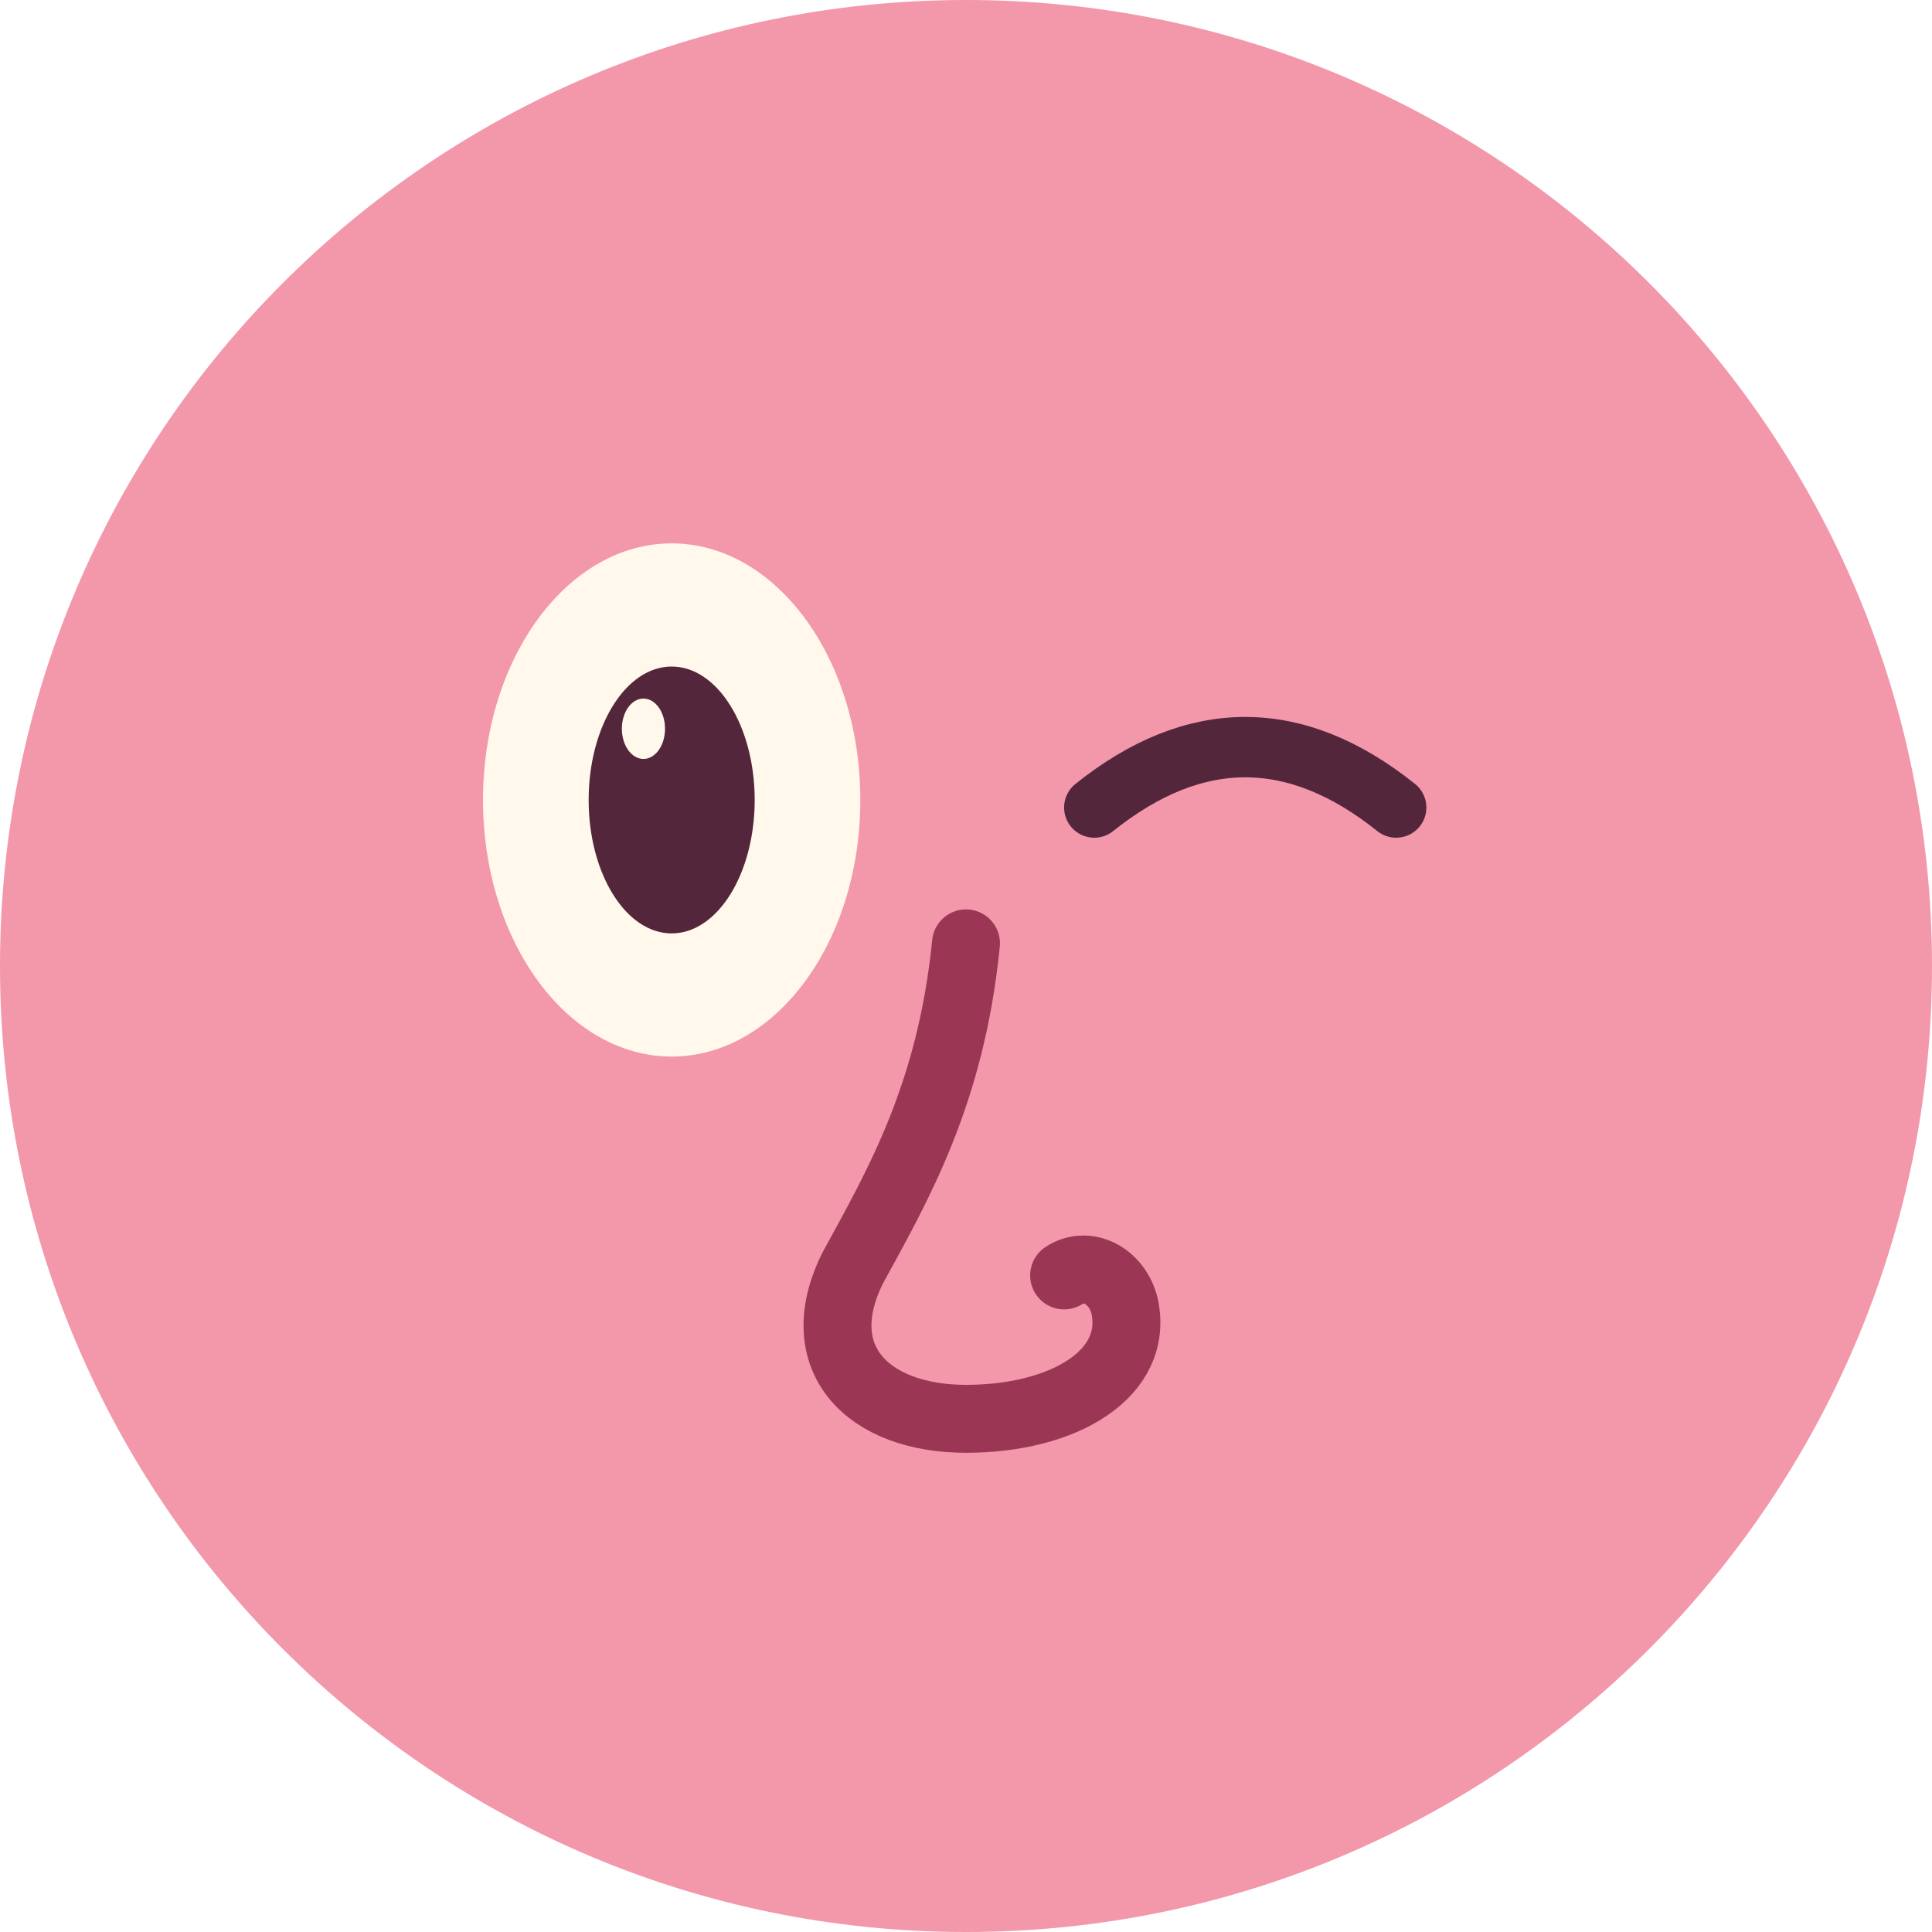
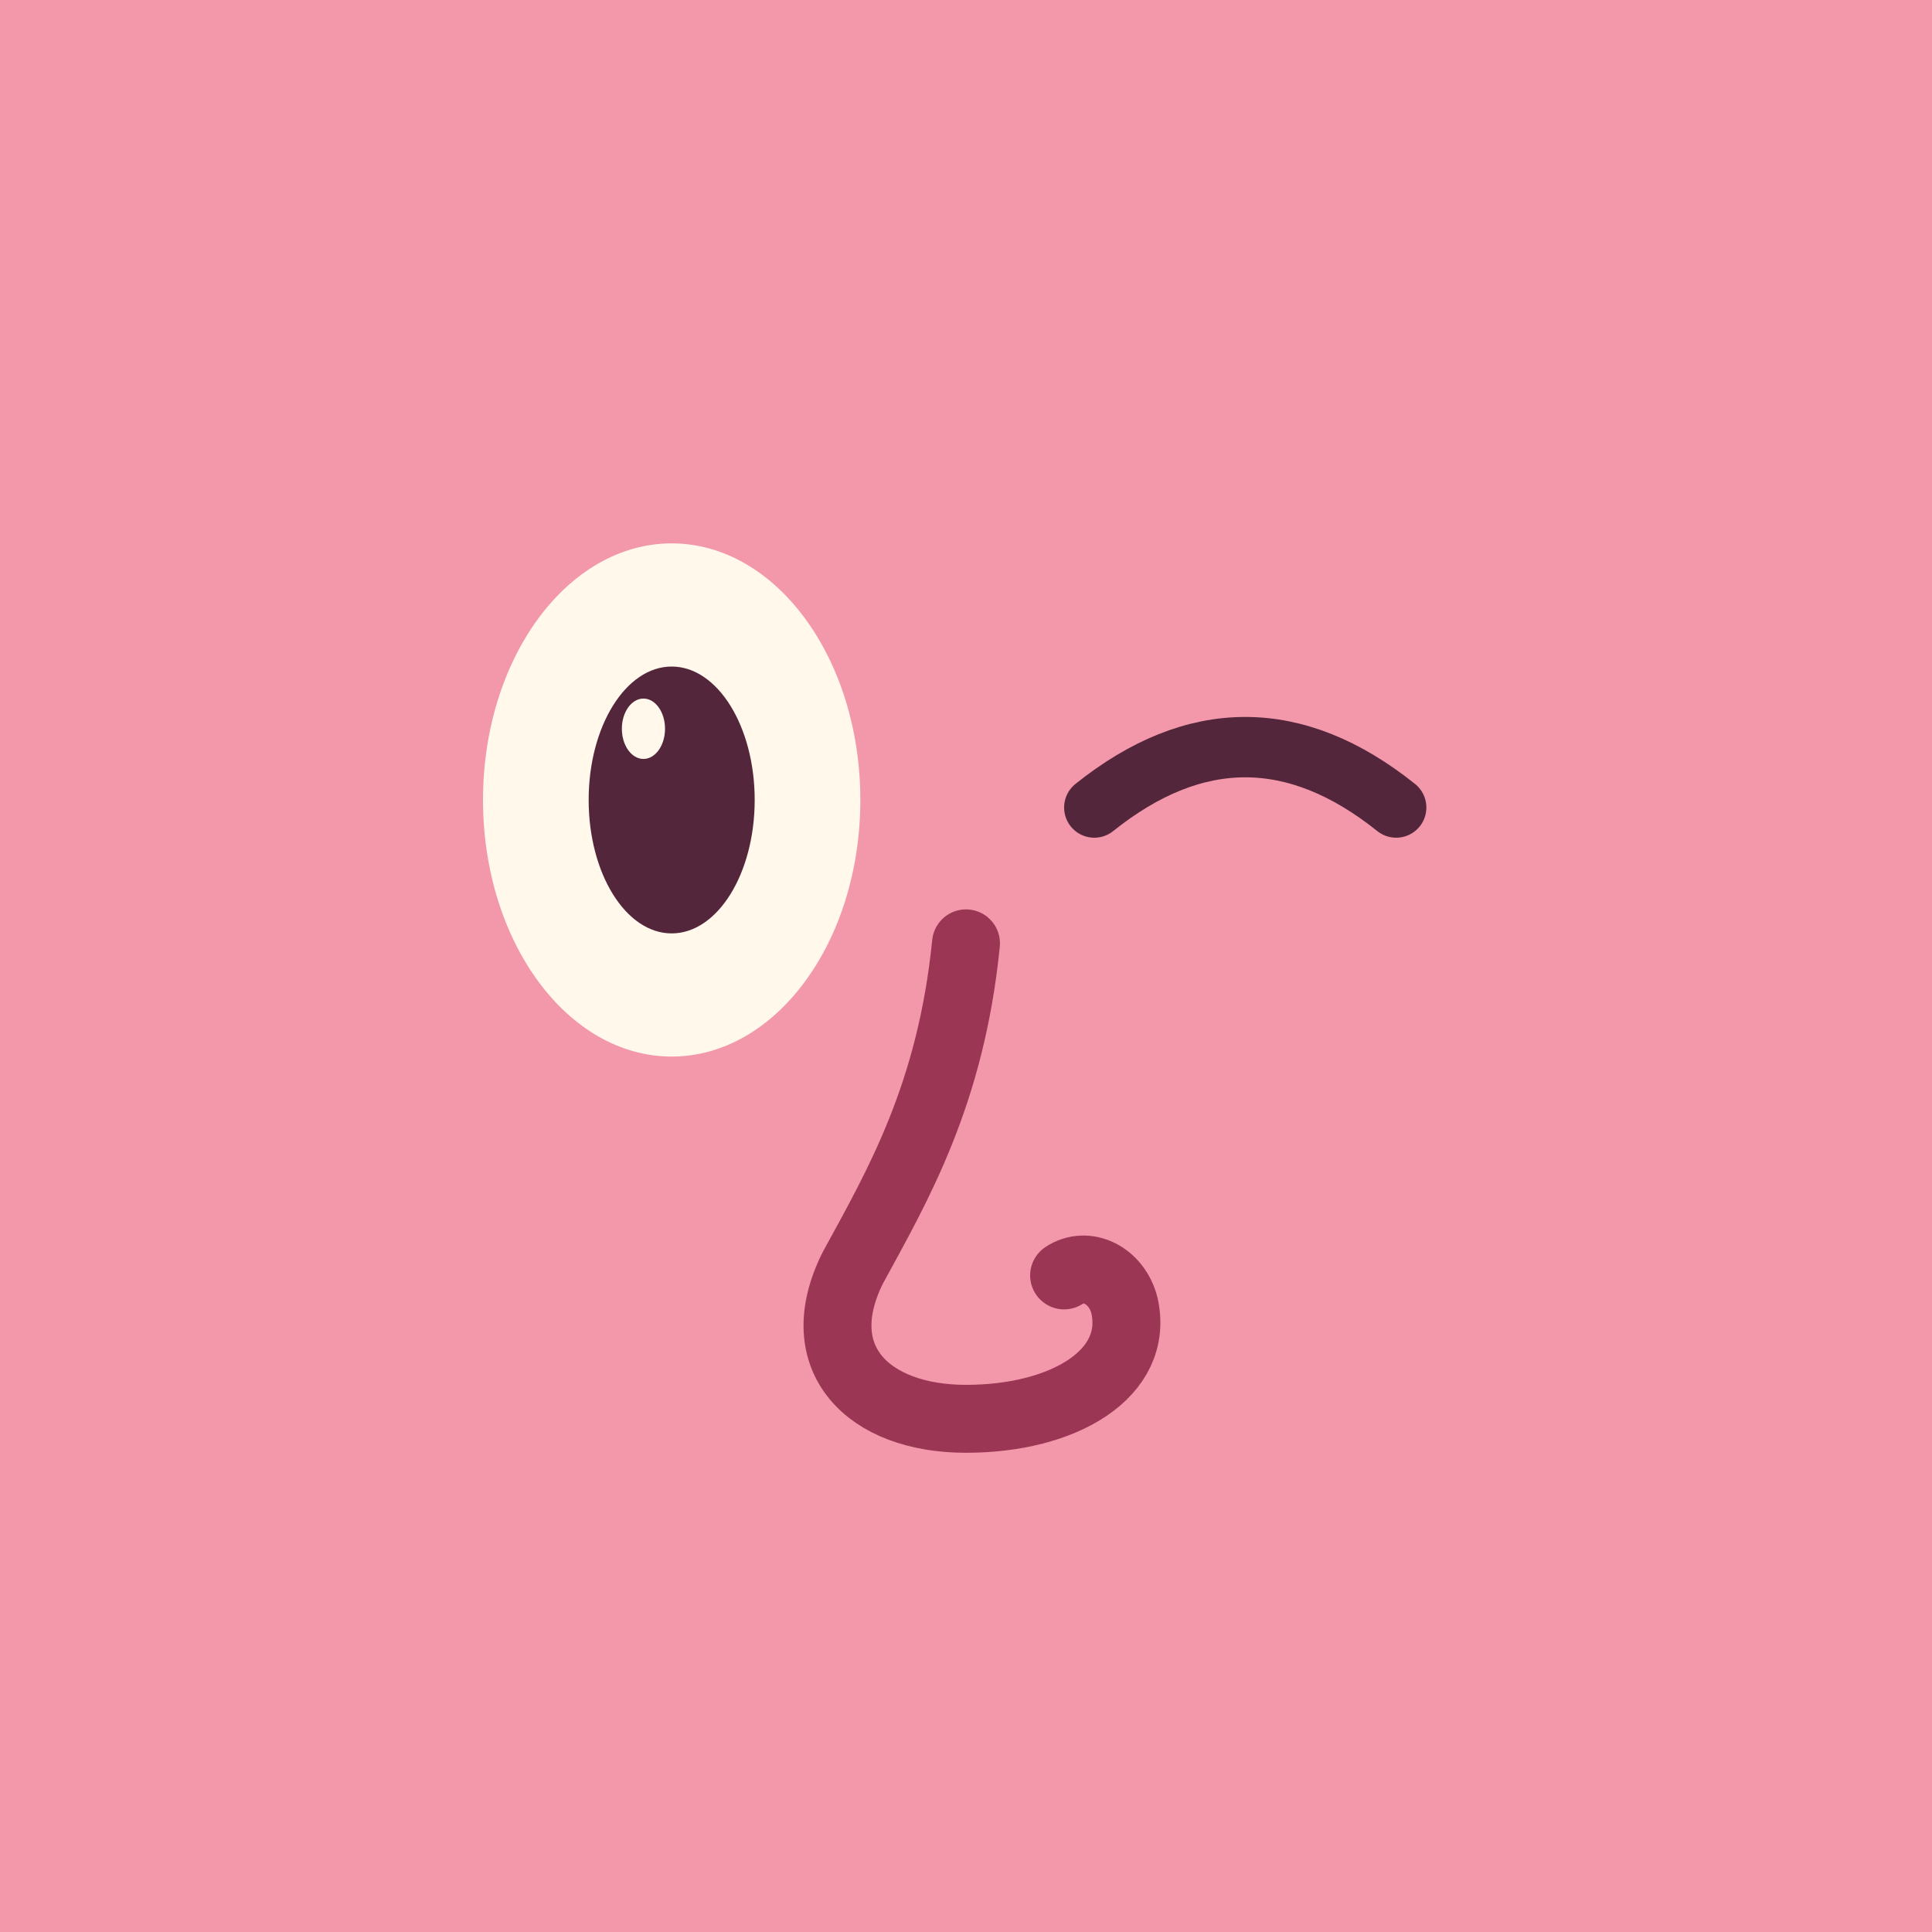
<svg xmlns="http://www.w3.org/2000/svg" width="256" height="256" viewBox="0 0 256 256" fill="none">
  <g>
    <g>
-       <circle cx="128" cy="128" r="128" fill="#F397AA" />
+       <rect width="256" height="256" fill="#F397AA" />
      <ellipse cx="89" cy="106" rx="25" ry="34" fill="#FFF8EB" />
      <ellipse cx="89" cy="106" rx="11" ry="17.68" fill="#54263B" />
      <ellipse cx="85.26" cy="96.564" rx="2.86" ry="4" fill="#FFF8EB" />
      <path d="M145 107C158.333 96.333 171.667 96.333 185 107" stroke="#54263B" stroke-width="8" stroke-linecap="round" stroke-linejoin="round" />
      <path d="M128 125C126 145 119 157 113 168C107 180 115 188 128 188C141 188 151 182 149 173C148 169 144 167 141 169" stroke="#9B3655" stroke-width="9" stroke-linecap="round" stroke-linejoin="round" />
    </g>
  </g>
</svg>
